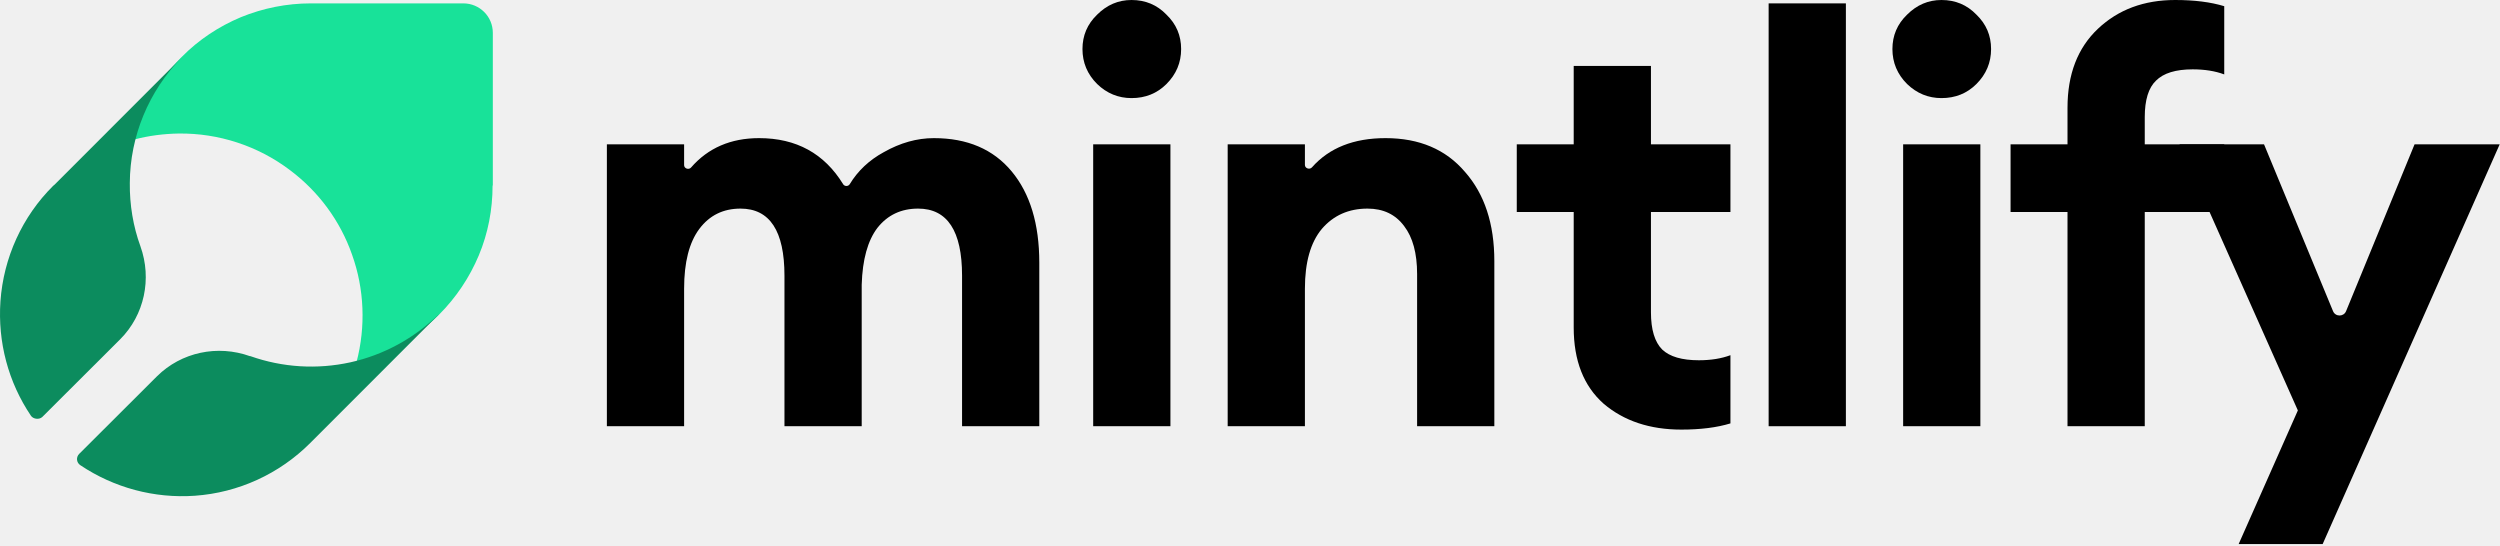
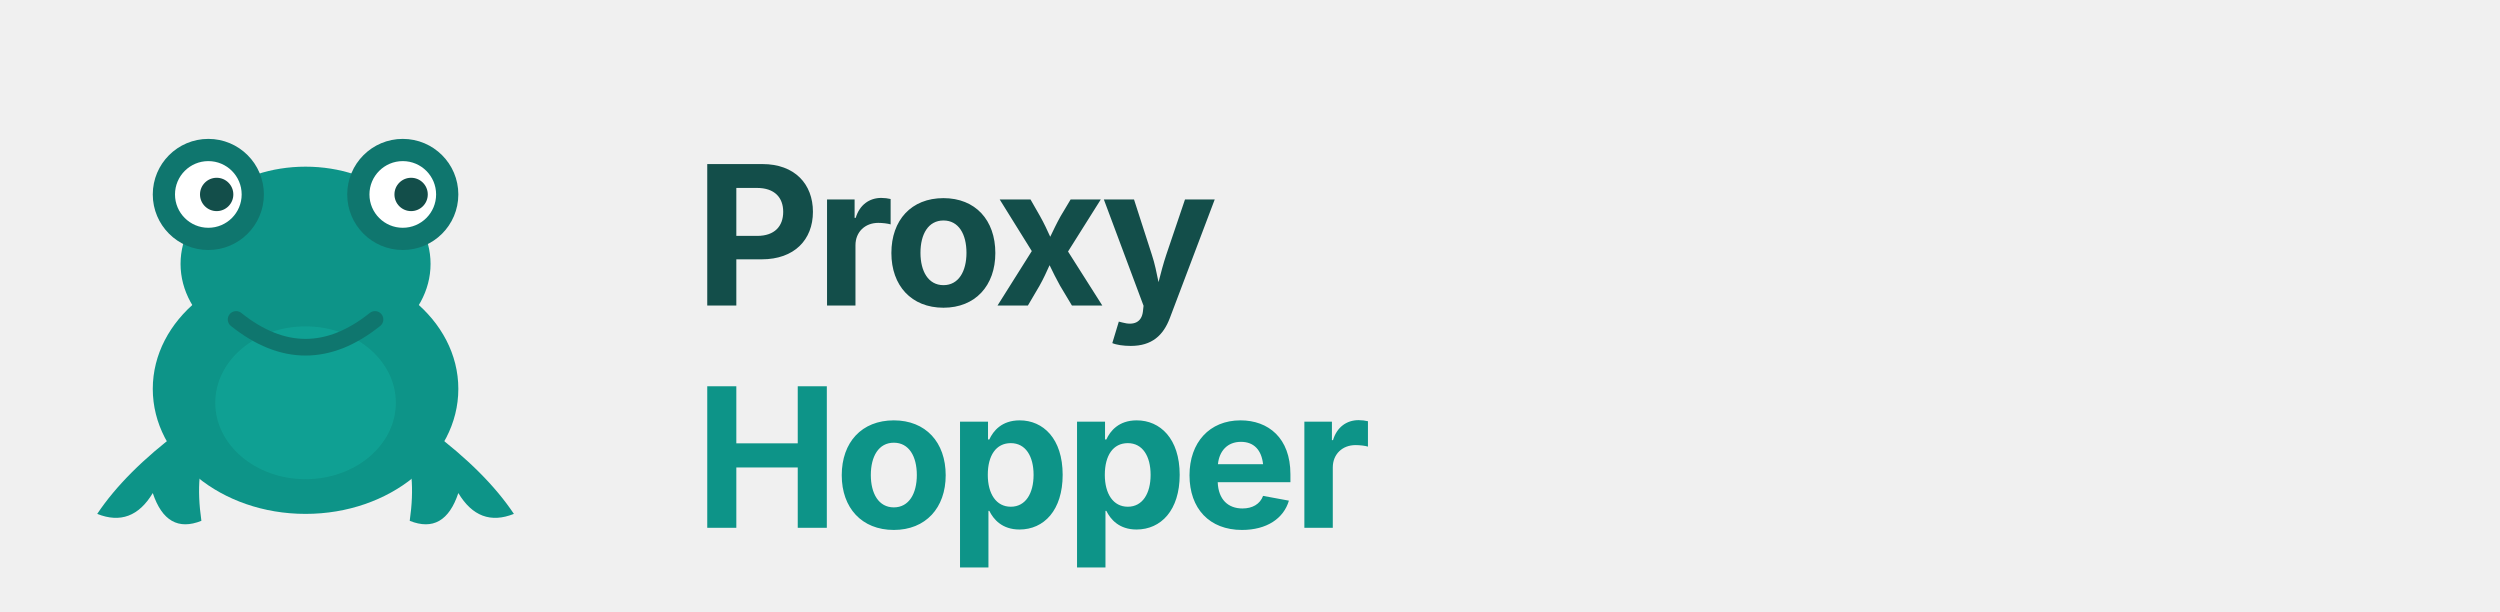
- <svg xmlns="http://www.w3.org/2000/svg" width="1682" height="367" viewBox="0 0 1682 367" fill="none">
-   <path d="M1562.69 366.037H1506.17L1546 276.14L1466.34 97.105H1523.24L1569.66 209.337C1571.28 213.26 1576.84 213.253 1578.45 209.325L1624.52 97.105H1681.79L1562.69 366.037Z" fill="black" />
-   <path d="M1391.02 286.761V142.622H1352.71V97.104H1391.02V72.449C1391.02 49.943 1397.85 32.242 1411.5 19.345C1425.16 6.448 1442.48 0 1463.47 0C1476.37 0 1487.37 1.391 1496.47 4.172V50.069C1490.4 47.793 1483.32 46.656 1475.23 46.656C1463.85 46.656 1455.63 49.184 1450.57 54.242C1445.51 59.046 1442.99 67.265 1442.99 78.897V97.104H1496.47V142.622H1442.99V286.761H1391.02Z" fill="black" />
-   <path d="M1306.22 66.001C1297.37 66.001 1289.66 62.84 1283.08 56.518C1276.51 49.943 1273.22 42.104 1273.22 33C1273.22 23.897 1276.51 16.184 1283.08 9.862C1289.66 3.287 1297.37 0 1306.22 0C1315.58 0 1323.42 3.287 1329.74 9.862C1336.31 16.184 1339.6 23.897 1339.6 33C1339.6 42.104 1336.31 49.943 1329.74 56.518C1323.42 62.84 1315.58 66.001 1306.22 66.001ZM1280.43 286.761V97.104H1332.39V286.761H1280.43Z" fill="black" />
-   <path d="M1189.94 286.761V2.276H1241.91V286.761H1189.94Z" fill="black" />
-   <path d="M1131.24 289.037C1110 289.037 1092.55 283.221 1078.89 271.588C1065.49 259.703 1058.79 242.634 1058.79 220.381V142.622H1020.48V97.104H1058.79V44.38H1110.76V97.104H1164.24V142.622H1110.76V210.14C1110.76 221.772 1113.29 230.117 1118.34 235.174C1123.4 239.979 1131.62 242.381 1143 242.381C1151.09 242.381 1158.17 241.243 1164.24 238.967V284.864C1155.14 287.646 1144.14 289.037 1131.24 289.037Z" fill="black" />
-   <path d="M825.979 286.761V97.104H877.945V110.967C877.945 113.311 881.135 114.347 882.688 112.591C894.273 99.485 910.773 92.932 932.187 92.932C954.946 92.932 972.774 100.518 985.67 115.691C998.82 130.61 1005.39 150.587 1005.39 175.622V286.761H953.429V184.346C953.429 170.438 950.521 159.691 944.704 152.105C938.888 144.265 930.67 140.346 920.049 140.346C907.405 140.346 897.164 144.898 889.325 154.001C881.738 163.105 877.945 176.507 877.945 194.208V286.761H825.979Z" fill="black" />
-   <path d="M761.286 66.001C752.436 66.001 744.723 62.84 738.148 56.518C731.574 49.943 728.286 42.104 728.286 33C728.286 23.897 731.574 16.184 738.148 9.862C744.723 3.287 752.436 0 761.286 0C770.643 0 778.482 3.287 784.804 9.862C791.379 16.184 794.666 23.897 794.666 33C794.666 42.104 791.379 49.943 784.804 56.518C778.482 62.84 770.643 66.001 761.286 66.001ZM735.493 286.761V97.104H787.459V286.761H735.493Z" fill="black" />
-   <path d="M647.273 286.761V185.484C647.273 155.392 637.411 140.346 617.686 140.346C606.307 140.346 597.204 144.645 590.376 153.243C583.801 161.84 580.261 174.61 579.755 191.553V286.761H527.789V185.484C527.789 155.392 517.927 140.346 498.203 140.346C486.571 140.346 477.341 144.898 470.513 154.001C463.685 163.105 460.272 176.507 460.272 194.208V286.761H408.306V97.104H460.272V111.103C460.272 113.435 463.407 114.462 464.939 112.704C476.419 99.522 491.68 92.932 510.72 92.932C535.742 92.932 554.588 103.262 567.259 123.923C568.258 125.553 570.718 125.527 571.712 123.894C577.189 114.891 584.802 107.731 594.548 102.415C605.675 96.093 616.928 92.932 628.307 92.932C650.813 92.932 668.261 100.392 680.652 115.311C693.043 130.231 699.239 150.714 699.239 176.76V286.761H647.273Z" fill="black" />
-   <path d="M331.569 124.833V22.09C331.569 11.065 322.625 2.276 311.764 2.276H209.069C192.938 2.276 176.967 5.472 162.113 11.544C147.26 17.775 133.685 26.724 122.345 38.228L121.546 39.027C106.533 54.207 95.833 73.062 90.402 93.834C100.145 91.277 110.206 89.999 120.268 89.839C147.1 89.52 173.453 98.148 194.855 114.287C214.18 128.668 228.873 148.481 236.859 171.331C245.164 194.5 246.122 219.746 239.893 243.554C260.496 238.122 279.503 227.416 294.675 212.396L295.474 211.597C306.813 200.252 315.917 186.67 322.145 171.81C328.374 156.95 331.409 140.971 331.409 124.833H331.569Z" fill="#18E299" />
-   <path d="M87.337 123.098C87.496 91.579 100.066 61.334 122.182 38.73L36.739 124.212C36.421 124.531 36.102 124.69 35.784 125.008C14.941 145.702 2.371 173.4 0.303 202.69C-1.607 230.07 5.553 257.131 20.828 279.736C22.285 281.892 26.238 282.601 28.466 280.532L80.813 228.319C97.202 211.923 102.293 187.568 94.497 165.759C89.564 152.229 87.178 137.743 87.337 123.098Z" fill="#0C8C5E" />
-   <path d="M294.976 211.605C278.587 227.683 258.062 238.826 235.786 243.761C213.351 248.695 190.121 247.263 168.482 239.622C168.482 239.622 168.323 239.622 168.164 239.622C146.365 231.822 122.022 236.916 105.633 253.153L53.285 305.365C51.057 307.594 51.376 311.255 54.081 313.006C76.674 328.128 103.724 335.451 131.091 333.541C160.368 331.471 187.894 318.896 208.737 298.043L209.533 297.247L294.976 211.764V211.605Z" fill="#0C8C5E" />
+ <svg xmlns="http://www.w3.org/2000/svg" viewBox="0 0 180 44" fill="none">
+   <ellipse cx="22" cy="28" rx="11" ry="9" fill="#0D9488" />
+   <ellipse cx="22" cy="19" rx="9" ry="7" fill="#0D9488" />
+   <circle cx="15" cy="14" r="4" fill="#0F766E" />
+   <circle cx="29" cy="14" r="4" fill="#0F766E" />
+   <circle cx="15" cy="14" r="2.4" fill="white" />
+   <circle cx="29" cy="14" r="2.4" fill="white" />
+   <circle cx="15.6" cy="14" r="1.2" fill="#134E4A" />
+   <circle cx="29.6" cy="14" r="1.2" fill="#134E4A" />
+   <ellipse cx="22" cy="29" rx="6.5" ry="5.5" fill="#14B8A6" opacity="0.35" />
+   <path d="M17 23 Q22 27 27 23" stroke="#0F766E" stroke-width="1.2" stroke-linecap="round" fill="none" />
+   <path d="M13 31 Q9 34 7 37 Q9.5 38 11 35.5 Q12 38.5 14.5 37.5 Q14 34 15 32" fill="#0D9488" />
+   <path d="M31 31 Q35 34 37 37 Q34.5 38 33 35.5 Q32 38.5 29.5 37.5 Q30 34 29 32" fill="#0D9488" />
+   <text x="50" y="22" font-family="system-ui, -apple-system, BlinkMacSystemFont, sans-serif" font-size="14" font-weight="700" fill="#134E4A" letter-spacing="-0.4">Proxy</text>
+   <text x="50" y="38" font-family="system-ui, -apple-system, BlinkMacSystemFont, sans-serif" font-size="14" font-weight="700" fill="#0D9488" letter-spacing="-0.4">Hopper</text>
</svg>
